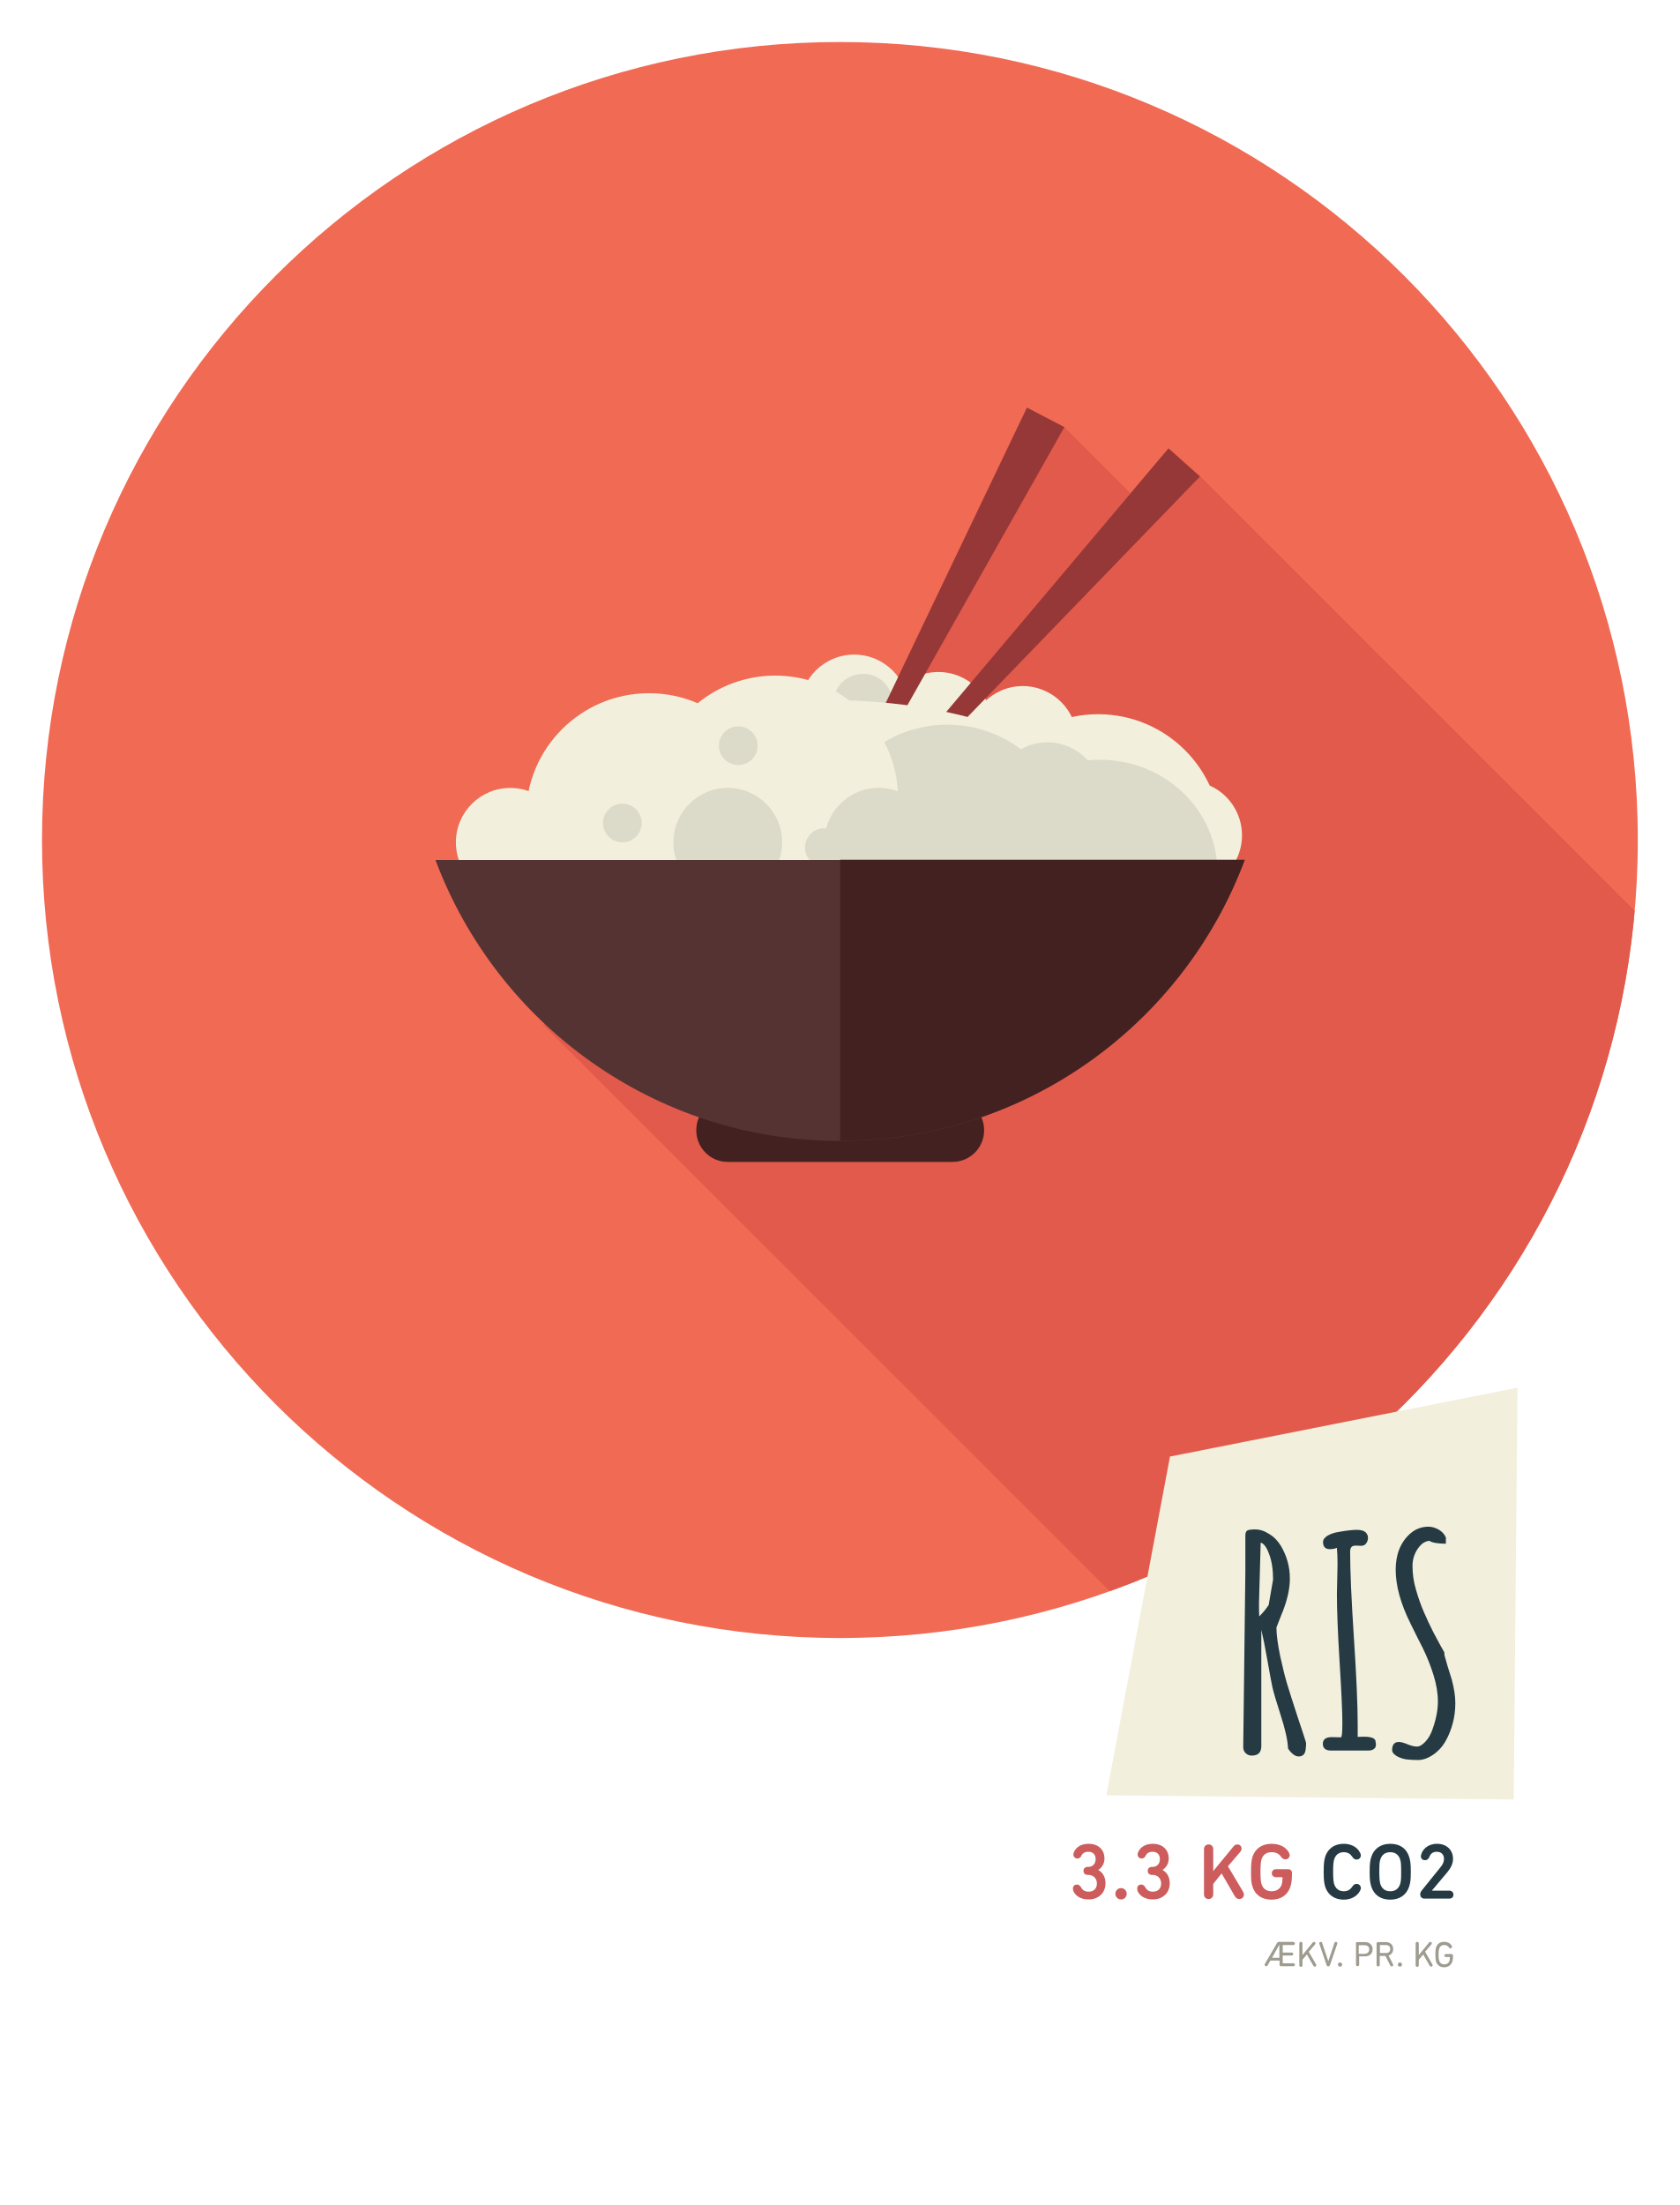
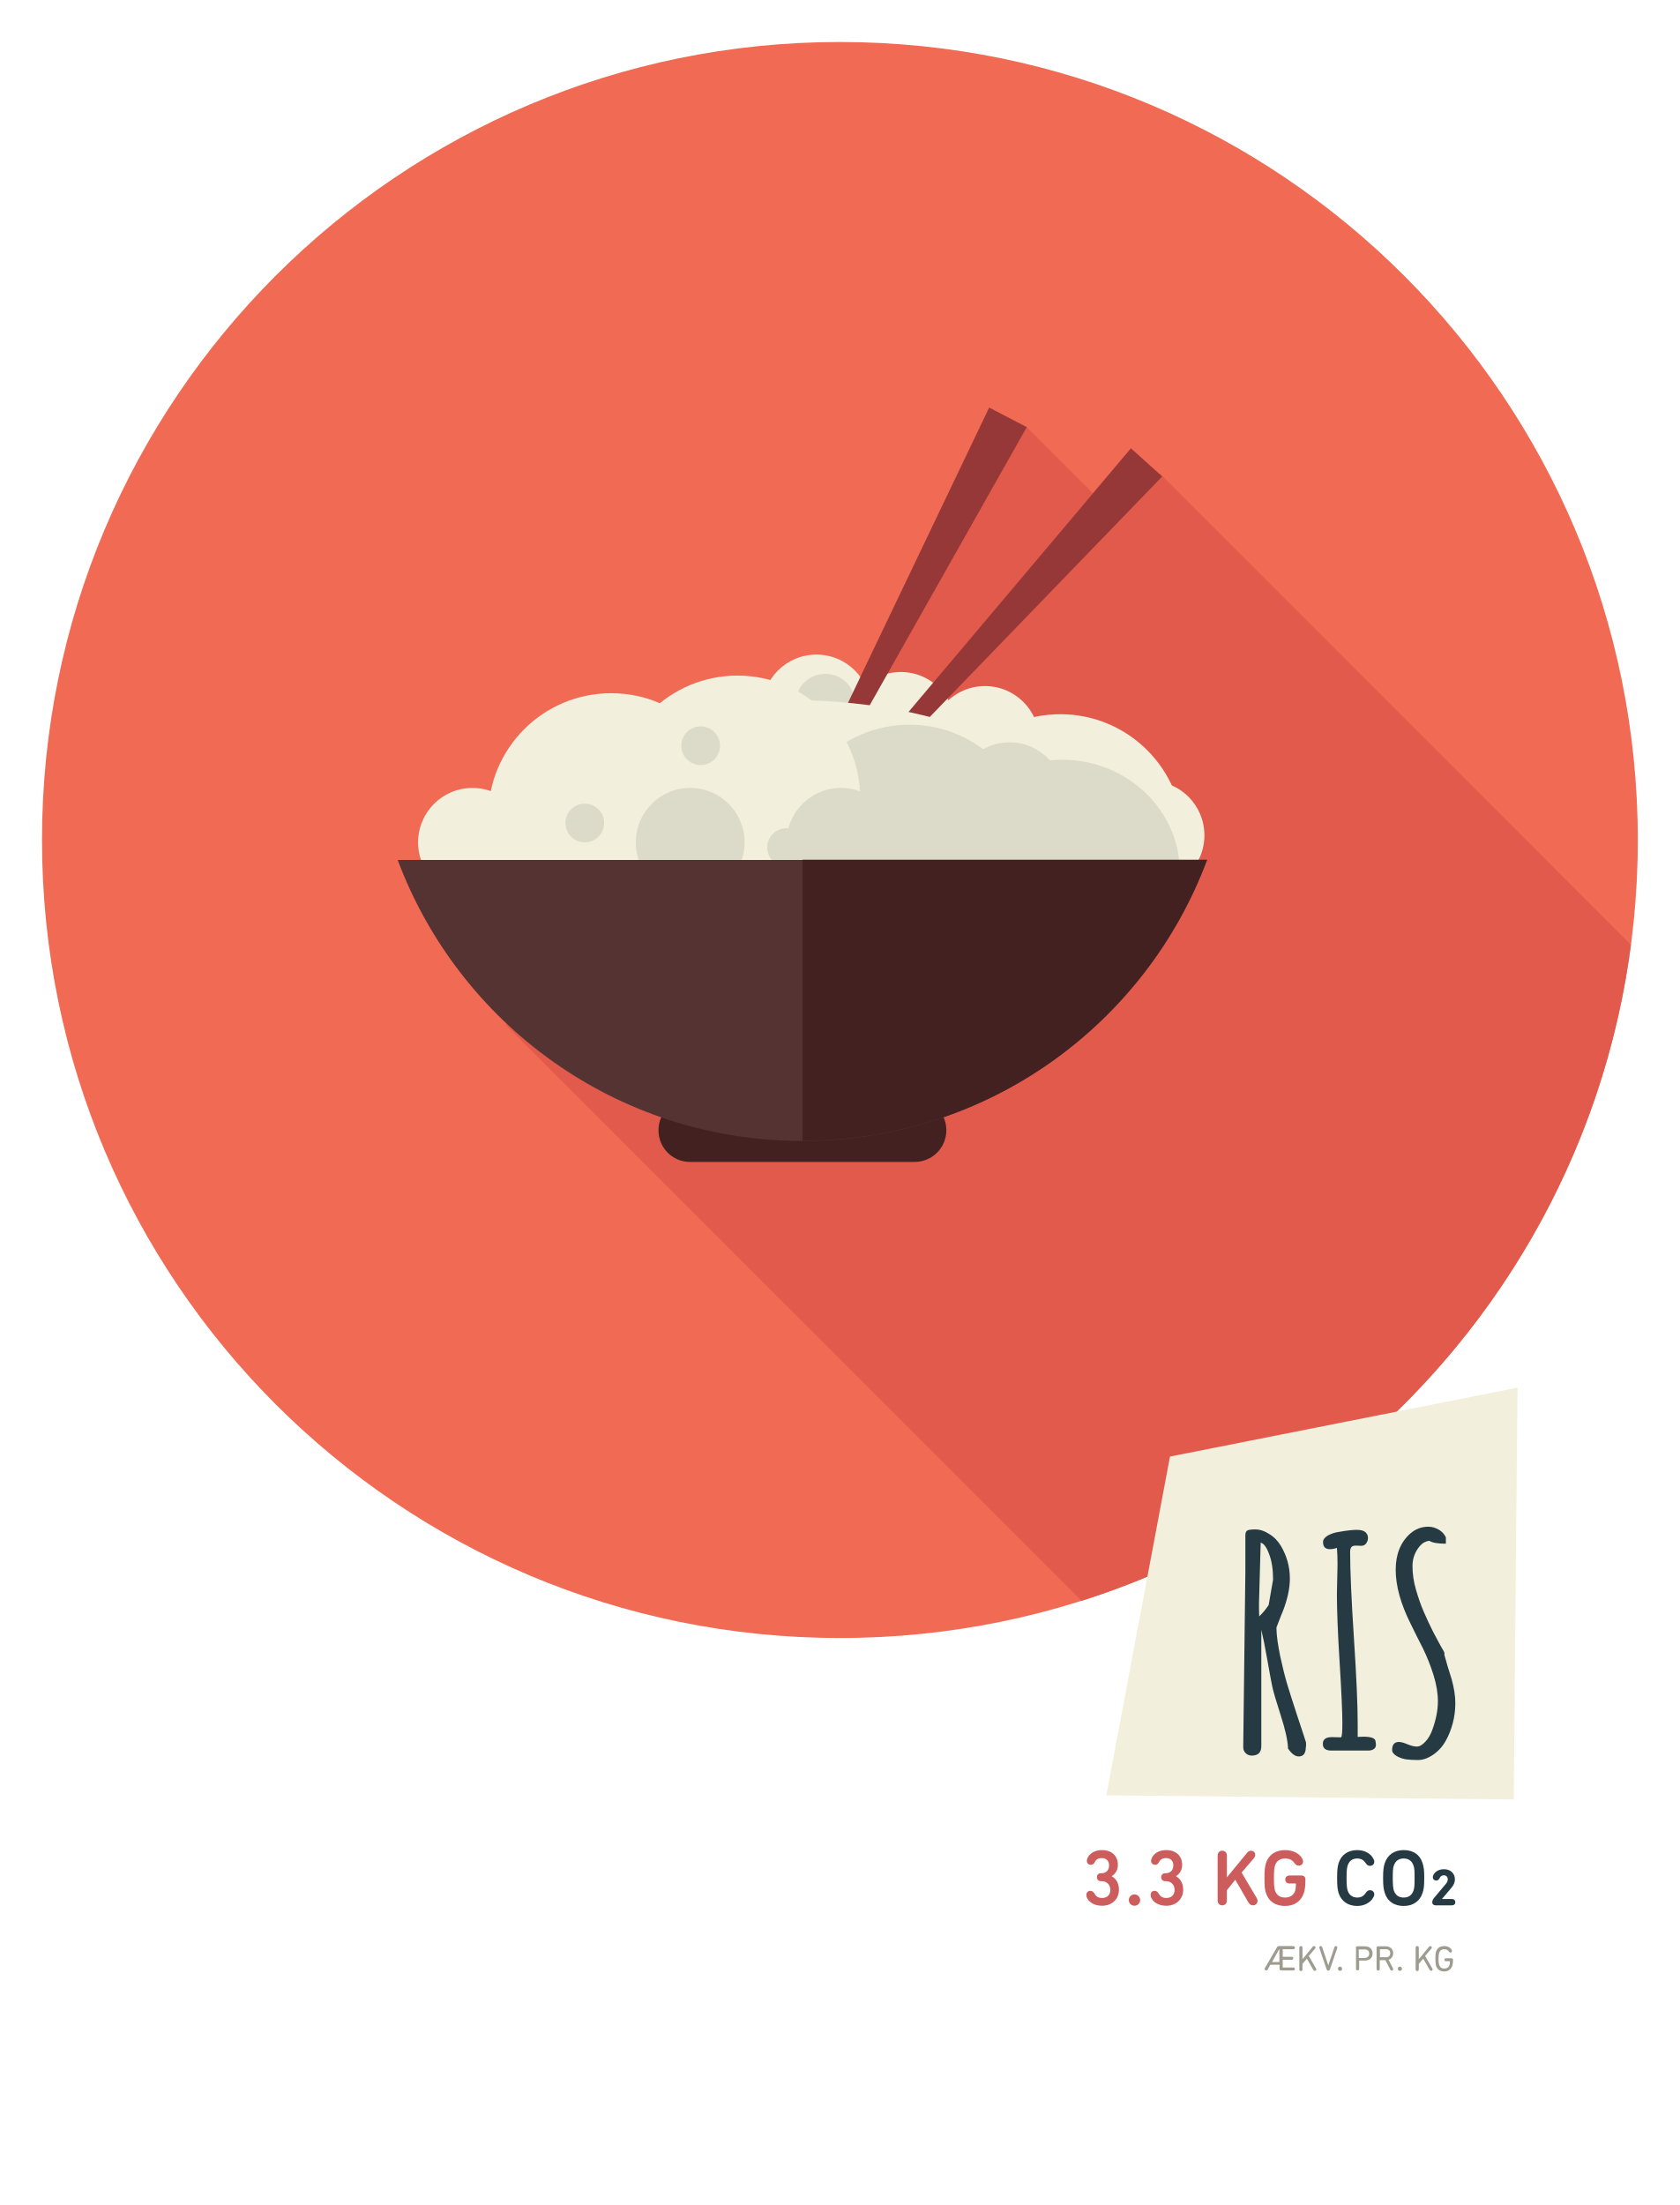
- <svg xmlns="http://www.w3.org/2000/svg" xmlns:xlink="http://www.w3.org/1999/xlink" version="1.1" id="Lag_1" x="0px" y="0px" viewBox="0 0 800 1050" enable-background="new 0 0 800 1050" xml:space="preserve">
+ <svg xmlns="http://www.w3.org/2000/svg" version="1.1" id="Lag_1" x="0px" y="0px" viewBox="0 0 800 1050" enable-background="new 0 0 800 1050" xml:space="preserve">
  <g>
    <g>
-       <path fill="#CD5C5C" d="M511,899.3c0-1.1,0.7-1.9,1.9-1.9c0.8,0,1.5,0.5,2,1.4c0.7,1.3,1.8,2,3.6,2c2.4,0,3.9-1.5,3.9-3.9    c0-2.5-1.8-4.1-4.1-4.1h-0.4c-1.1,0-1.9-0.8-1.9-1.9s0.8-1.9,1.9-1.9h0.4c2.1,0,3.5-1.5,3.5-3.7c0-2.2-1.3-3.5-3.5-3.5    c-1.8,0-2.8,0.8-3.3,1.9c-0.4,0.9-1.1,1.3-1.9,1.3c-1.1,0-1.9-0.8-1.9-1.9c0-0.3,0.1-0.7,0.2-1c0.9-2.3,3.3-4.1,7-4.1    c4.8,0,7.6,2.9,7.6,7c0,2.5-1.2,4.3-2.9,5.4v0.1c1.6,0.8,3.4,2.9,3.4,6.3c0,4.6-3.4,7.7-8,7.7c-3.8,0-6.4-1.7-7.4-4.2    C511,900,511,899.7,511,899.3z" />
-       <path fill="#CD5C5C" d="M533.9,899.1c1.5,0,2.7,1.2,2.7,2.7c0,1.5-1.2,2.7-2.7,2.7c-1.5,0-2.7-1.2-2.7-2.7    C531.2,900.3,532.4,899.1,533.9,899.1z" />
-       <path fill="#CD5C5C" d="M541.6,899.3c0-1.1,0.7-1.9,1.9-1.9c0.8,0,1.5,0.5,2,1.4c0.7,1.3,1.8,2,3.6,2c2.4,0,3.9-1.5,3.9-3.9    c0-2.5-1.8-4.1-4.1-4.1h-0.4c-1.1,0-1.9-0.8-1.9-1.9s0.8-1.9,1.9-1.9h0.4c2.1,0,3.5-1.5,3.5-3.7c0-2.2-1.3-3.5-3.5-3.5    c-1.8,0-2.8,0.8-3.3,1.9c-0.4,0.9-1.1,1.3-1.9,1.3c-1.1,0-1.9-0.8-1.9-1.9c0-0.3,0.1-0.7,0.2-1c0.9-2.3,3.3-4.1,7-4.1    c4.8,0,7.6,2.9,7.6,7c0,2.5-1.2,4.3-2.9,5.4v0.1c1.6,0.8,3.4,2.9,3.4,6.3c0,4.6-3.4,7.7-8,7.7c-3.8,0-6.4-1.7-7.4-4.2    C541.7,900,541.6,899.7,541.6,899.3z" />
-       <path fill="#CD5C5C" d="M573.4,880.6c0-1.4,0.9-2.3,2.2-2.3s2.2,0.9,2.2,2.3V891l9.7-11.8c0.5-0.6,1.1-0.9,1.8-0.9    c1.1,0,2,0.8,2,1.9c0,0.6-0.2,1.1-0.5,1.5l-6,7l7.2,12.1c0.3,0.5,0.4,1,0.4,1.4c0,1.2-0.9,2.1-2.2,2.1c-0.9,0-1.6-0.5-2.1-1.3    l-6.3-10.9l-4,5v4.9c0,1.4-0.9,2.3-2.2,2.3s-2.2-0.9-2.2-2.3V880.6z" />
-       <path fill="#CD5C5C" d="M595.8,891.3c0-3.7,0.2-5.3,0.7-7.1c1.3-4,4.6-6.2,9.1-6.2c4,0,6.9,1.7,8.2,4.1c0.2,0.4,0.4,0.8,0.4,1.3    c0,1.2-0.9,2-2,2c-0.8,0-1.4-0.3-2-1.1c-1.1-1.6-2.5-2.3-4.6-2.3c-2.6,0-4.1,1.3-4.8,3.4c-0.3,1.1-0.5,2.4-0.5,5.9    s0.2,4.8,0.5,5.9c0.7,2.1,2.2,3.4,4.8,3.4c2.4,0,4.2-1.2,4.8-3.2c0.3-0.9,0.4-2.2,0.4-3.3c0-0.2-0.1-0.2-0.2-0.2h-2.9    c-1.2,0-2-0.8-2-1.9c0-1.1,0.8-1.9,2-1.9h5.8c1.1,0,1.8,0.7,1.8,1.8v0.7c0,2.1-0.2,4.2-0.7,5.7c-1.3,4.1-4.6,6.3-9,6.3    c-4.5,0-7.8-2.1-9.1-6.2C595.9,896.5,595.8,895,595.8,891.3z" />
-       <path fill="#253A43" d="M630.4,891.3c0-3.8,0.2-5.3,0.7-7.1c1.3-4,4.5-6.2,8.9-6.2c3.6,0,6.5,1.7,7.7,4.2c0.2,0.4,0.4,0.8,0.4,1.3    c0,1.2-0.9,2-2,2c-0.8,0-1.4-0.3-2-1.2c-1-1.5-2.2-2.3-4.1-2.3c-2.5,0-3.9,1.3-4.6,3.4c-0.3,1.1-0.5,2.2-0.5,5.9s0.2,4.8,0.5,5.9    c0.7,2.1,2.2,3.4,4.6,3.4c1.9,0,3.1-0.8,4.1-2.3c0.6-0.9,1.2-1.2,2-1.2c1.1,0,2,0.8,2,2c0,0.5-0.2,0.9-0.4,1.3    c-1.3,2.5-4.2,4.2-7.7,4.2c-4.4,0-7.6-2.2-8.9-6.2C630.6,896.6,630.4,895.1,630.4,891.3z" />
-       <path fill="#253A43" d="M653.1,884.2c1.3-4,4.6-6.2,9-6.2c4.5,0,7.7,2.1,9,6.2c0.6,1.9,0.8,3.4,0.8,7.1s-0.2,5.3-0.8,7.1    c-1.3,4-4.6,6.2-9,6.2c-4.4,0-7.7-2.1-9-6.2c-0.6-1.9-0.8-3.4-0.8-7.1S652.5,886,653.1,884.2z M666.8,885.4    c-0.7-2.1-2.2-3.4-4.7-3.4c-2.5,0-4,1.3-4.7,3.4c-0.4,1.1-0.5,2.5-0.5,5.9s0.2,4.8,0.5,5.9c0.7,2.1,2.2,3.4,4.7,3.4    c2.5,0,4-1.3,4.7-3.4c0.4-1.1,0.5-2.5,0.5-5.9S667.2,886.5,666.8,885.4z" />
-       <path fill="#253A43" d="M677.6,899.6l8.4-10.4c1.1-1.3,1.7-2.6,1.7-4c0-2.1-1.3-3.4-3.4-3.4c-1.9,0-2.9,0.8-3.6,2.5    c-0.4,1-1.1,1.5-2,1.5c-1.2,0-2-0.7-2-1.9c0-0.2,0-0.4,0.1-0.6c0.6-2.6,3.2-5.3,7.6-5.3c4.7,0,7.6,3.1,7.6,7.1    c0,2.4-1,4.3-2.6,6.3l-7.4,8.8v0.1h8.2c1.2,0,2,0.8,2,1.9c0,1.1-0.7,1.9-2,1.9h-11.8c-1.2,0-2-0.8-2-1.9    C676.3,901.4,676.6,900.8,677.6,899.6z" />
+       <path fill="#CD5C5C" d="M517.4,902.3c0-1.1,0.7-1.9,1.9-1.9c0.8,0,1.5,0.5,2,1.4c0.7,1.3,1.8,2,3.6,2c2.4,0,3.9-1.5,3.9-3.9    c0-2.5-1.8-4.1-4.1-4.1h-0.4c-1.1,0-1.9-0.8-1.9-1.9s0.8-1.9,1.9-1.9h0.4c2.1,0,3.5-1.5,3.5-3.7c0-2.2-1.3-3.5-3.5-3.5    c-1.8,0-2.8,0.8-3.3,1.9c-0.4,0.9-1.1,1.3-1.9,1.3c-1.1,0-1.9-0.8-1.9-1.9c0-0.3,0.1-0.7,0.2-1c0.9-2.3,3.3-4.1,7-4.1    c4.8,0,7.6,2.9,7.6,7c0,2.5-1.2,4.3-2.9,5.4v0.1c1.6,0.8,3.4,2.9,3.4,6.3c0,4.6-3.4,7.7-8,7.7c-3.8,0-6.4-1.7-7.4-4.2    C517.5,903,517.4,902.7,517.4,902.3z" />
+       <path fill="#CD5C5C" d="M540.3,902.1c1.5,0,2.7,1.2,2.7,2.7c0,1.5-1.2,2.7-2.7,2.7c-1.5,0-2.7-1.2-2.7-2.7    C537.6,903.3,538.8,902.1,540.3,902.1z" />
+       <path fill="#CD5C5C" d="M548,902.3c0-1.1,0.7-1.9,1.9-1.9c0.8,0,1.5,0.5,2,1.4c0.7,1.3,1.8,2,3.6,2c2.4,0,3.9-1.5,3.9-3.9    c0-2.5-1.8-4.1-4.1-4.1h-0.4c-1.1,0-1.9-0.8-1.9-1.9s0.8-1.9,1.9-1.9h0.4c2.1,0,3.5-1.5,3.5-3.7c0-2.2-1.3-3.5-3.5-3.5    c-1.8,0-2.8,0.8-3.3,1.9c-0.4,0.9-1.1,1.3-1.9,1.3c-1.1,0-1.9-0.8-1.9-1.9c0-0.3,0.1-0.7,0.2-1c0.9-2.3,3.3-4.1,7-4.1    c4.8,0,7.6,2.9,7.6,7c0,2.5-1.2,4.3-2.9,5.4v0.1c1.6,0.8,3.4,2.9,3.4,6.3c0,4.6-3.4,7.7-8,7.7c-3.8,0-6.4-1.7-7.4-4.2    C548.1,903,548,902.7,548,902.3z" />
+       <path fill="#CD5C5C" d="M579.9,883.6c0-1.4,0.9-2.3,2.2-2.3s2.2,0.9,2.2,2.3V894l9.7-11.8c0.5-0.6,1.1-0.9,1.8-0.9    c1.1,0,2,0.8,2,1.9c0,0.6-0.2,1.1-0.5,1.5l-6,7l7.2,12.1c0.3,0.5,0.4,1,0.4,1.4c0,1.2-0.9,2.1-2.2,2.1c-0.9,0-1.6-0.5-2.1-1.3    l-6.3-10.9l-4,5v4.9c0,1.4-0.9,2.3-2.2,2.3s-2.2-0.9-2.2-2.3V883.6z" />
+       <path fill="#CD5C5C" d="M602.2,894.3c0-3.7,0.2-5.3,0.7-7.1c1.3-4,4.6-6.2,9.1-6.2c4,0,6.9,1.7,8.2,4.1c0.2,0.4,0.4,0.8,0.4,1.3    c0,1.2-0.9,2-2,2c-0.8,0-1.4-0.3-2-1.1c-1.1-1.6-2.5-2.3-4.6-2.3c-2.6,0-4.1,1.3-4.8,3.4c-0.3,1.1-0.5,2.4-0.5,5.9    s0.2,4.8,0.5,5.9c0.7,2.1,2.2,3.4,4.8,3.4c2.4,0,4.2-1.2,4.8-3.2c0.3-0.9,0.4-2.2,0.4-3.3c0-0.2-0.1-0.2-0.2-0.2h-2.9    c-1.2,0-2-0.8-2-1.9c0-1.1,0.8-1.9,2-1.9h5.8c1.1,0,1.8,0.7,1.8,1.8v0.7c0,2.1-0.2,4.2-0.7,5.7c-1.3,4.1-4.6,6.3-9,6.3    c-4.5,0-7.8-2.1-9.1-6.2C602.3,899.5,602.2,898,602.2,894.3z" />
+       <path fill="#253A43" d="M636.8,894.3c0-3.8,0.2-5.3,0.7-7.1c1.3-4,4.5-6.2,8.9-6.2c3.6,0,6.5,1.7,7.7,4.2c0.2,0.4,0.4,0.8,0.4,1.3    c0,1.2-0.9,2-2,2c-0.8,0-1.4-0.3-2-1.2c-1-1.5-2.2-2.3-4.1-2.3c-2.5,0-3.9,1.3-4.6,3.4c-0.3,1.1-0.5,2.2-0.5,5.9s0.2,4.8,0.5,5.9    c0.7,2.1,2.2,3.4,4.6,3.4c1.9,0,3.1-0.8,4.1-2.3c0.6-0.9,1.2-1.2,2-1.2c1.1,0,2,0.8,2,2c0,0.5-0.2,0.9-0.4,1.3    c-1.3,2.5-4.2,4.2-7.7,4.2c-4.4,0-7.6-2.2-8.9-6.2C637,899.6,636.8,898.1,636.8,894.3z" />
+       <path fill="#253A43" d="M659.5,887.2c1.3-4,4.6-6.2,9-6.2c4.5,0,7.7,2.1,9,6.2c0.6,1.9,0.8,3.4,0.8,7.1s-0.2,5.3-0.8,7.1    c-1.3,4-4.6,6.2-9,6.2c-4.4,0-7.7-2.1-9-6.2c-0.6-1.9-0.8-3.4-0.8-7.1S658.9,889,659.5,887.2z M673.2,888.4    c-0.7-2.1-2.2-3.4-4.7-3.4c-2.5,0-4,1.3-4.7,3.4c-0.4,1.1-0.5,2.5-0.5,5.9s0.2,4.8,0.5,5.9c0.7,2.1,2.2,3.4,4.7,3.4    c2.5,0,4-1.3,4.7-3.4c0.4-1.1,0.5-2.5,0.5-5.9S673.6,889.5,673.2,888.4z" />
+       <path fill="#253A43" d="M683.2,903.5l5.3-6.3c0.7-0.8,1-1.5,1-2.3c0-1.1-0.7-1.9-1.9-1.9c-1,0-1.6,0.5-2,1.4    c-0.4,0.7-0.9,1.1-1.6,1.1c-0.9,0-1.6-0.6-1.6-1.5c0-0.1,0-0.3,0-0.4c0.4-1.8,2.3-3.5,5.3-3.5c3.2,0,5.2,2.1,5.2,4.8    c0,1.6-0.7,2.9-1.7,4.1l-4.5,5.3v0h4.8c1,0,1.6,0.6,1.6,1.5c0,0.9-0.6,1.5-1.6,1.5h-7.8c-1,0-1.6-0.6-1.6-1.5    C682.2,904.9,682.4,904.4,683.2,903.5z" />
    </g>
  </g>
  <g>
-     <path fill="#9E9B8F" d="M616,924.8c0.5,0,0.7,0.3,0.7,0.7c0,0.4-0.3,0.7-0.7,0.7h-5c-0.1,0-0.1,0-0.1,0.1v3.4c0,0.1,0,0.1,0.1,0.1   h4.2c0.5,0,0.7,0.3,0.7,0.7c0,0.4-0.3,0.7-0.7,0.7H611c-0.1,0-0.1,0-0.1,0.1v3.5c0,0.1,0,0.1,0.1,0.1h5c0.5,0,0.7,0.3,0.7,0.7   c0,0.4-0.3,0.7-0.7,0.7h-5.9c-0.4,0-0.7-0.3-0.7-0.7v-1.9c0-0.1,0-0.1-0.1-0.1H605l-1.3,2.3c-0.2,0.3-0.4,0.4-0.7,0.4   c-0.4,0-0.7-0.3-0.7-0.7c0-0.1,0-0.3,0.1-0.4l5.7-9.8c0.3-0.5,0.5-0.7,1.1-0.7H616z M605.8,932.3h3.4c0.1,0,0.1,0,0.1-0.1v-6h-0.1   L605.8,932.3z" />
-     <path fill="#9E9B8F" d="M618.8,925.5c0-0.5,0.3-0.8,0.8-0.8c0.4,0,0.7,0.3,0.7,0.8v5.5l4.9-6c0.2-0.2,0.4-0.3,0.6-0.3   c0.4,0,0.7,0.3,0.7,0.7c0,0.2-0.1,0.4-0.2,0.5l-3,3.5l3.4,5.9c0.1,0.2,0.2,0.3,0.2,0.5c0,0.4-0.3,0.7-0.7,0.7   c-0.3,0-0.5-0.2-0.7-0.4l-3.1-5.4l-2.1,2.5v2.6c0,0.5-0.3,0.8-0.7,0.8c-0.5,0-0.8-0.3-0.8-0.8V925.5z" />
-     <path fill="#9E9B8F" d="M632.6,933.9L632.6,933.9l2.9-8.6c0.1-0.4,0.4-0.6,0.7-0.6c0.4,0,0.7,0.3,0.7,0.7c0,0.1,0,0.2-0.1,0.4   l-3.3,9.7c-0.2,0.6-0.5,0.9-0.9,0.9c-0.5,0-0.7-0.3-0.9-0.9l-3.3-9.7c-0.1-0.2-0.1-0.3-0.1-0.4c0-0.4,0.3-0.7,0.7-0.7   c0.4,0,0.6,0.2,0.7,0.6L632.6,933.9z" />
-     <path fill="#9E9B8F" d="M638.2,934.5c0.5,0,1,0.4,1,1s-0.4,1-1,1c-0.5,0-1-0.4-1-1S637.6,934.5,638.2,934.5z" />
-     <path fill="#9E9B8F" d="M645.7,925.5c0-0.4,0.3-0.7,0.7-0.7h3.6c2.3,0,3.7,1.4,3.7,3.4c0,2.1-1.4,3.4-3.7,3.4h-2.6   c-0.1,0-0.1,0-0.1,0.1v3.8c0,0.5-0.3,0.8-0.7,0.8c-0.5,0-0.8-0.3-0.8-0.8V925.5z M652.1,928.3c0-1.3-0.8-2-2.3-2h-2.6   c-0.1,0-0.1,0-0.1,0.1v3.9c0,0.1,0,0.1,0.1,0.1h2.6C651.3,930.3,652.1,929.5,652.1,928.3z" />
-     <path fill="#9E9B8F" d="M655.6,935.6v-10.1c0-0.4,0.3-0.7,0.7-0.7h3.6c2.2,0,3.6,1.3,3.6,3.3c0,1.5-0.8,2.7-2.2,3.1l2.1,4.1   c0.1,0.1,0.1,0.3,0.1,0.4c0,0.4-0.3,0.7-0.7,0.7c-0.3,0-0.5-0.2-0.7-0.5l-2.3-4.5h-2.6c-0.1,0-0.1,0-0.1,0.1v4.1   c0,0.5-0.3,0.8-0.7,0.8C656,936.4,655.6,936.1,655.6,935.6z M662.1,928.1c0-1.2-0.8-1.9-2.1-1.9h-2.7c-0.1,0-0.1,0-0.1,0.1v3.6   c0,0.1,0,0.1,0.1,0.1h2.7C661.3,930.1,662.1,929.3,662.1,928.1z" />
-     <path fill="#9E9B8F" d="M666.7,934.5c0.5,0,1,0.4,1,1s-0.4,1-1,1c-0.5,0-1-0.4-1-1S666.2,934.5,666.7,934.5z" />
-     <path fill="#9E9B8F" d="M674.2,925.5c0-0.5,0.3-0.8,0.8-0.8c0.4,0,0.7,0.3,0.7,0.8v5.5l4.9-6c0.2-0.2,0.4-0.3,0.6-0.3   c0.4,0,0.7,0.3,0.7,0.7c0,0.2-0.1,0.4-0.2,0.5l-3,3.5l3.4,5.9c0.1,0.2,0.2,0.3,0.2,0.5c0,0.4-0.3,0.7-0.7,0.7   c-0.3,0-0.5-0.2-0.7-0.4l-3.1-5.4l-2.1,2.5v2.6c0,0.5-0.3,0.8-0.7,0.8c-0.5,0-0.8-0.3-0.8-0.8V925.5z" />
-     <path fill="#9E9B8F" d="M683.6,930.6c0-1.6,0.1-2.4,0.3-3.2c0.6-1.8,1.9-2.7,3.9-2.7c1.7,0,3,0.7,3.6,1.9c0.1,0.1,0.1,0.3,0.1,0.5   c0,0.4-0.3,0.7-0.7,0.7c-0.3,0-0.5-0.1-0.7-0.4c-0.5-0.8-1.3-1.2-2.3-1.2c-1.3,0-2.1,0.7-2.4,1.8c-0.2,0.6-0.3,1.2-0.3,2.8   c0,1.5,0.1,2.2,0.3,2.8c0.3,1.1,1.1,1.8,2.4,1.8c1.3,0,2.2-0.6,2.5-1.7c0.2-0.5,0.2-1.2,0.2-1.7c0-0.1,0-0.1-0.1-0.1h-1.8   c-0.5,0-0.7-0.3-0.7-0.7c0-0.4,0.3-0.7,0.7-0.7h2.7c0.4,0,0.7,0.3,0.7,0.7v0.3c0,0.8-0.1,1.8-0.3,2.5c-0.6,1.8-2,2.8-3.9,2.8   c-2,0-3.3-1-3.9-2.7C683.7,933,683.6,932.2,683.6,930.6z" />
-   </g>
-   <path fill="#F16A54" d="M400,780C190.1,780,20,609.9,20,400C20,190.1,190.1,20,400,20c209.9,0,380,170.1,380,380  C780,609.9,609.9,780,400,780z" />
-   <g>
-     <defs>
-       <path id="SVGID_1_" d="M400,780C190.1,780,20,609.9,20,400C20,190.1,190.1,20,400,20c209.9,0,380,170.1,380,380    C780,609.9,609.9,780,400,780z" />
-     </defs>
-     <clipPath id="SVGID_2_">
-       <use xlink:href="#SVGID_1_" overflow="visible" />
-     </clipPath>
-     <path clip-path="url(#SVGID_2_)" fill="#E25A4B" d="M570,225.7l-13.5-12.2l-18.1,21.4l-31.8-31.8l-0.1,0.1l-17.5-9.1l-61.4,128.3   c-4.7-6.5-12.3-10.7-20.9-10.7c-9.3,0-17.4,4.9-21.9,12.2c-5-1.4-10.3-2.2-15.7-2.2c-14,0-26.9,4.9-37,13.2   c-7.1-3.1-15-4.8-23.2-4.8c-28.3,0-51.9,20.1-57.3,46.7c-2.7-1-5.6-1.6-8.7-1.6c-14.3,0-25.9,11.6-25.9,25.9c0,2.9,0.6,5.7,1.5,8.4   h-11.1c11.2,29.9,29.1,56.4,51.9,77.9l-0.6,0.6L533,762.2c138.3-43.9,242.2-164.8,261.6-312.4L570.2,225.4L570,225.7z" />
+     <path fill="#9E9B8F" d="M616,926.8c0.5,0,0.7,0.3,0.7,0.7c0,0.4-0.3,0.7-0.7,0.7h-5c-0.1,0-0.1,0-0.1,0.1v3.4c0,0.1,0,0.1,0.1,0.1   h4.2c0.5,0,0.7,0.3,0.7,0.7c0,0.4-0.3,0.7-0.7,0.7H611c-0.1,0-0.1,0-0.1,0.1v3.5c0,0.1,0,0.1,0.1,0.1h5c0.5,0,0.7,0.3,0.7,0.7   c0,0.4-0.3,0.7-0.7,0.7h-5.9c-0.4,0-0.7-0.3-0.7-0.7v-1.9c0-0.1,0-0.1-0.1-0.1H605l-1.3,2.3c-0.2,0.3-0.4,0.4-0.7,0.4   c-0.4,0-0.7-0.3-0.7-0.7c0-0.1,0-0.3,0.1-0.4l5.7-9.8c0.3-0.5,0.5-0.7,1.1-0.7H616z M605.8,934.3h3.4c0.1,0,0.1,0,0.1-0.1v-6h-0.1   L605.8,934.3z" />
+     <path fill="#9E9B8F" d="M618.8,927.5c0-0.5,0.3-0.8,0.8-0.8c0.4,0,0.7,0.3,0.7,0.8v5.5l4.9-6c0.2-0.2,0.4-0.3,0.6-0.3   c0.4,0,0.7,0.3,0.7,0.7c0,0.2-0.1,0.4-0.2,0.5l-3,3.5l3.4,5.9c0.1,0.2,0.2,0.3,0.2,0.5c0,0.4-0.3,0.7-0.7,0.7   c-0.3,0-0.5-0.2-0.7-0.4l-3.1-5.4l-2.1,2.5v2.6c0,0.5-0.3,0.8-0.7,0.8c-0.5,0-0.8-0.3-0.8-0.8V927.5z" />
+     <path fill="#9E9B8F" d="M632.6,935.9L632.6,935.9l2.9-8.6c0.1-0.4,0.4-0.6,0.7-0.6c0.4,0,0.7,0.3,0.7,0.7c0,0.1,0,0.2-0.1,0.4   l-3.3,9.7c-0.2,0.6-0.5,0.9-0.9,0.9c-0.5,0-0.7-0.3-0.9-0.9l-3.3-9.7c-0.1-0.2-0.1-0.3-0.1-0.4c0-0.4,0.3-0.7,0.7-0.7   c0.4,0,0.6,0.2,0.7,0.6L632.6,935.9z" />
+     <path fill="#9E9B8F" d="M638.2,936.5c0.5,0,1,0.4,1,1s-0.4,1-1,1c-0.5,0-1-0.4-1-1S637.6,936.5,638.2,936.5z" />
+     <path fill="#9E9B8F" d="M645.7,927.5c0-0.4,0.3-0.7,0.7-0.7h3.6c2.3,0,3.7,1.4,3.7,3.4c0,2.1-1.4,3.4-3.7,3.4h-2.6   c-0.1,0-0.1,0-0.1,0.1v3.8c0,0.5-0.3,0.8-0.7,0.8c-0.5,0-0.8-0.3-0.8-0.8V927.5z M652.1,930.3c0-1.3-0.8-2-2.3-2h-2.6   c-0.1,0-0.1,0-0.1,0.1v3.9c0,0.1,0,0.1,0.1,0.1h2.6C651.3,932.3,652.1,931.5,652.1,930.3z" />
+     <path fill="#9E9B8F" d="M655.6,937.6v-10.1c0-0.4,0.3-0.7,0.7-0.7h3.6c2.2,0,3.6,1.3,3.6,3.3c0,1.5-0.8,2.7-2.2,3.1l2.1,4.1   c0.1,0.1,0.1,0.3,0.1,0.4c0,0.4-0.3,0.7-0.7,0.7c-0.3,0-0.5-0.2-0.7-0.5l-2.3-4.5h-2.6c-0.1,0-0.1,0-0.1,0.1v4.1   c0,0.5-0.3,0.8-0.7,0.8C656,938.4,655.6,938.1,655.6,937.6z M662.1,930.1c0-1.2-0.8-1.9-2.1-1.9h-2.7c-0.1,0-0.1,0-0.1,0.1v3.6   c0,0.1,0,0.1,0.1,0.1h2.7C661.3,932.1,662.1,931.3,662.1,930.1z" />
+     <path fill="#9E9B8F" d="M666.7,936.5c0.5,0,1,0.4,1,1s-0.4,1-1,1c-0.5,0-1-0.4-1-1S666.2,936.5,666.7,936.5z" />
+     <path fill="#9E9B8F" d="M674.2,927.5c0-0.5,0.3-0.8,0.8-0.8c0.4,0,0.7,0.3,0.7,0.8v5.5l4.9-6c0.2-0.2,0.4-0.3,0.6-0.3   c0.4,0,0.7,0.3,0.7,0.7c0,0.2-0.1,0.4-0.2,0.5l-3,3.5l3.4,5.9c0.1,0.2,0.2,0.3,0.2,0.5c0,0.4-0.3,0.7-0.7,0.7   c-0.3,0-0.5-0.2-0.7-0.4l-3.1-5.4l-2.1,2.5v2.6c0,0.5-0.3,0.8-0.7,0.8c-0.5,0-0.8-0.3-0.8-0.8V927.5z" />
+     <path fill="#9E9B8F" d="M683.6,932.6c0-1.6,0.1-2.4,0.3-3.2c0.6-1.8,1.9-2.7,3.9-2.7c1.7,0,3,0.7,3.6,1.9c0.1,0.1,0.1,0.3,0.1,0.5   c0,0.4-0.3,0.7-0.7,0.7c-0.3,0-0.5-0.1-0.7-0.4c-0.5-0.8-1.3-1.2-2.3-1.2c-1.3,0-2.1,0.7-2.4,1.8c-0.2,0.6-0.3,1.2-0.3,2.8   c0,1.5,0.1,2.2,0.3,2.8c0.3,1.1,1.1,1.8,2.4,1.8c1.3,0,2.2-0.6,2.5-1.7c0.2-0.5,0.2-1.2,0.2-1.7c0-0.1,0-0.1-0.1-0.1h-1.8   c-0.5,0-0.7-0.3-0.7-0.7c0-0.4,0.3-0.7,0.7-0.7h2.7c0.4,0,0.7,0.3,0.7,0.7v0.3c0,0.8-0.1,1.8-0.3,2.5c-0.6,1.8-2,2.8-3.9,2.8   c-2,0-3.3-1-3.9-2.7C683.7,935,683.6,934.2,683.6,932.6z" />
  </g>
  <g>
-     <path fill="#F2EFDC" d="M432.7,337.6c0,14.3-11.6,25.9-25.9,25.9c-14.3,0-25.9-11.6-25.9-25.9c0-14.3,11.6-25.9,25.9-25.9   C421.1,311.7,432.7,323.3,432.7,337.6z" />
-     <path fill="#F2EFDC" d="M472.8,345.9c0,14.3-11.6,25.9-25.9,25.9c-14.3,0-25.9-11.6-25.9-25.9c0-14.3,11.6-25.9,25.9-25.9   C461.2,320,472.8,331.6,472.8,345.9z" />
-     <path fill="#DCDAC8" d="M425.2,335.1c0,7.8-6.4,14.2-14.2,14.2c-7.9,0-14.2-6.4-14.2-14.2c0-7.9,6.4-14.2,14.2-14.2   C418.8,320.8,425.2,327.2,425.2,335.1z" />
-     <polygon fill="#963838" points="506.9,203.4 361.1,461.7 489.1,194.1  " />
-     <polygon fill="#963838" points="571.5,226.9 365.3,440.2 556.5,213.5  " />
-     <path fill="#F2EFDC" d="M538.9,406.1c0,40.1-64.4,72.7-143.8,72.7c-79.4,0-143.8-32.6-143.8-72.7c0-40.2,64.4-72.7,143.8-72.7   C474.5,333.4,538.9,365.9,538.9,406.1z" />
-     <path fill="#F2EFDC" d="M268.9,401.1c0,14.3-11.6,25.9-25.9,25.9c-14.3,0-25.9-11.6-25.9-25.9c0-14.3,11.6-25.9,25.9-25.9   C257.3,375.2,268.9,386.8,268.9,401.1z" />
-     <path fill="#F2EFDC" d="M591.5,397.8c0,14.3-11.6,25.9-25.9,25.9c-14.3,0-25.9-11.6-25.9-25.9c0-14.3,11.6-25.9,25.9-25.9   C579.9,371.8,591.5,383.4,591.5,397.8z" />
-     <path fill="#F2EFDC" d="M513,352.6c0,14.3-11.6,25.9-25.9,25.9c-14.3,0-25.9-11.6-25.9-25.9c0-14.3,11.6-25.9,25.9-25.9   C501.3,326.7,513,338.3,513,352.6z" />
-     <path fill="#F2EFDC" d="M367.5,388.6c0,32.3-26.2,58.5-58.5,58.5c-32.3,0-58.5-26.2-58.5-58.5c0-32.3,26.2-58.5,58.5-58.5   C341.3,330,367.5,356.3,367.5,388.6z" />
-     <path fill="#F2EFDC" d="M581.5,398.6c0,32.3-26.2,58.5-58.5,58.5c-32.3,0-58.5-26.2-58.5-58.5c0-32.3,26.2-58.5,58.5-58.5   C555.3,340.1,581.5,366.3,581.5,398.6z" />
-     <path fill="#DCDAC8" d="M579.8,415.3c0,29.5-25.1,53.5-56,53.5c-30.9,0-56-24-56-53.5c0-29.6,25.1-53.5,56-53.5   C554.8,361.8,579.8,385.8,579.8,415.3z" />
-     <path fill="#DCDAC8" d="M509.6,403.6c0,32.3-26.2,58.5-58.5,58.5c-32.3,0-58.5-26.2-58.5-58.5s26.2-58.5,58.5-58.5   C483.4,345.1,509.6,371.3,509.6,403.6z" />
-     <path fill="#F2EFDC" d="M427.7,380.2c0,32.3-26.2,58.5-58.5,58.5c-32.3,0-58.5-26.2-58.5-58.5c0-32.3,26.2-58.5,58.5-58.5   C401.5,321.7,427.7,347.9,427.7,380.2z" />
-     <path fill="#DCDAC8" d="M524.7,379.4c0,14.3-11.6,25.9-25.9,25.9c-14.3,0-25.9-11.6-25.9-25.9c0-14.3,11.6-25.9,25.9-25.9   C513.1,353.5,524.7,365.1,524.7,379.4z" />
-     <path fill="#DCDAC8" d="M444.4,401.1c0,14.3-11.6,25.9-25.9,25.9c-14.3,0-25.9-11.6-25.9-25.9c0-14.3,11.6-25.9,25.9-25.9   C432.8,375.2,444.4,386.8,444.4,401.1z" />
-     <path fill="#DCDAC8" d="M372.5,401.1c0,14.3-11.6,25.9-25.9,25.9c-14.3,0-25.9-11.6-25.9-25.9c0-14.3,11.6-25.9,25.9-25.9   C360.9,375.2,372.5,386.8,372.5,401.1z" />
-     <path fill="#DCDAC8" d="M305.6,391.9c0,5.1-4.1,9.2-9.2,9.2c-5.1,0-9.2-4.1-9.2-9.2c0-5.1,4.1-9.2,9.2-9.2   C301.5,382.7,305.6,386.8,305.6,391.9z" />
-     <path fill="#DCDAC8" d="M360.8,355.1c0,5.1-4.1,9.2-9.2,9.2c-5.1,0-9.2-4.1-9.2-9.2c0-5.1,4.1-9.2,9.2-9.2   C356.7,345.9,360.8,350,360.8,355.1z" />
-     <path fill="#DCDAC8" d="M401.8,403.6c0,5.1-4.1,9.2-9.2,9.2c-5.1,0-9.2-4.1-9.2-9.2c0-5.1,4.1-9.2,9.2-9.2   C397.7,394.4,401.8,398.5,401.8,403.6z" />
-     <path fill="#442121" d="M468.7,538.2c0,8.3-6.7,15.1-15.1,15.1h-107c-8.3,0-15-6.7-15-15.1l0,0c0-8.3,6.7-15,15-15h107   C461.9,523.2,468.7,529.9,468.7,538.2L468.7,538.2z" />
-     <path fill="#563333" d="M207.4,409.5c29.2,78.1,104.4,133.8,192.7,133.8c88.3,0,163.5-55.6,192.7-133.8H207.4z" />
-     <path fill="#442121" d="M400.1,543.2c88.3,0,163.5-55.6,192.7-133.8H400.1V543.2z" />
+     <path fill="#F16A54" d="M400,780C190.1,780,20,609.9,20,400C20,190.1,190.1,20,400,20c209.9,0,380,170.1,380,380   C780,609.9,609.9,780,400,780z" />
+     <path fill="#E25A4B" d="M552.1,225.7l-13.5-12.2l-18.1,21.4l-31.8-31.8l-0.1,0.1l-17.5-9.1l-61.4,128.3   c-4.7-6.5-12.3-10.7-20.9-10.7c-9.3,0-17.4,4.9-21.9,12.2c-5-1.4-10.3-2.2-15.7-2.2c-14,0-26.9,4.9-37,13.2   c-7.1-3.1-15-4.8-23.2-4.8c-28.3,0-51.9,20.1-57.3,46.7c-2.7-1-5.6-1.6-8.7-1.6c-14.3,0-25.9,11.6-25.9,25.9c0,2.9,0.6,5.7,1.5,8.4   h-11.1c11.2,29.9,29.1,56.4,51.9,77.9l-0.6,0.6l274.3,274.3c138.3-43.9,242.2-164.8,261.6-312.4L552.3,225.4L552.1,225.7z" />
+     <g>
+       <path fill="#F2EFDC" d="M414.7,337.6c0,14.3-11.6,25.9-25.9,25.9c-14.3,0-25.9-11.6-25.9-25.9c0-14.3,11.6-25.9,25.9-25.9    C403.2,311.7,414.7,323.3,414.7,337.6z" />
+       <path fill="#F2EFDC" d="M454.9,345.9c0,14.3-11.6,25.9-25.9,25.9c-14.3,0-25.9-11.6-25.9-25.9c0-14.3,11.6-25.9,25.9-25.9    C443.3,320,454.9,331.6,454.9,345.9z" />
+       <path fill="#DCDAC8" d="M407.2,335.1c0,7.8-6.4,14.2-14.2,14.2c-7.9,0-14.2-6.4-14.2-14.2c0-7.9,6.4-14.2,14.2-14.2    C400.9,320.8,407.2,327.2,407.2,335.1z" />
+       <polygon fill="#963838" points="489,203.4 343.1,461.7 471.1,194.1   " />
+       <polygon fill="#963838" points="553.5,226.9 347.3,440.2 538.6,213.5   " />
+       <path fill="#F2EFDC" d="M520.9,406.1c0,40.1-64.4,72.7-143.8,72.7c-79.4,0-143.8-32.6-143.8-72.7c0-40.2,64.4-72.7,143.8-72.7    C456.5,333.4,520.9,365.9,520.9,406.1z" />
+       <path fill="#F2EFDC" d="M250.9,401.1c0,14.3-11.6,25.9-25.9,25.9c-14.3,0-25.9-11.6-25.9-25.9c0-14.3,11.6-25.9,25.9-25.9    C239.3,375.2,250.9,386.8,250.9,401.1z" />
+       <path fill="#F2EFDC" d="M573.6,397.8c0,14.3-11.6,25.9-25.9,25.9c-14.3,0-25.9-11.6-25.9-25.9c0-14.3,11.6-25.9,25.9-25.9    C562,371.8,573.6,383.4,573.6,397.8z" />
+       <path fill="#F2EFDC" d="M495,352.6c0,14.3-11.6,25.9-25.9,25.9c-14.3,0-25.9-11.6-25.9-25.9c0-14.3,11.6-25.9,25.9-25.9    C483.4,326.7,495,338.3,495,352.6z" />
+       <path fill="#F2EFDC" d="M349.5,388.6c0,32.3-26.2,58.5-58.5,58.5c-32.3,0-58.5-26.2-58.5-58.5c0-32.3,26.2-58.5,58.5-58.5    C323.3,330,349.5,356.3,349.5,388.6z" />
+       <path fill="#F2EFDC" d="M563.5,398.6c0,32.3-26.2,58.5-58.5,58.5c-32.3,0-58.5-26.2-58.5-58.5c0-32.3,26.2-58.5,58.5-58.5    C537.3,340.1,563.5,366.3,563.5,398.6z" />
+       <path fill="#DCDAC8" d="M561.9,415.3c0,29.5-25.1,53.5-56,53.5c-30.9,0-56-24-56-53.5c0-29.6,25.1-53.5,56-53.5    C536.8,361.8,561.9,385.8,561.9,415.3z" />
+       <path fill="#DCDAC8" d="M491.6,403.6c0,32.3-26.2,58.5-58.5,58.5c-32.3,0-58.5-26.2-58.5-58.5s26.2-58.5,58.5-58.5    C465.5,345.1,491.6,371.3,491.6,403.6z" />
+       <path fill="#F2EFDC" d="M409.7,380.2c0,32.3-26.2,58.5-58.5,58.5c-32.3,0-58.5-26.2-58.5-58.5c0-32.3,26.2-58.5,58.5-58.5    C383.5,321.7,409.7,347.9,409.7,380.2z" />
+       <path fill="#DCDAC8" d="M506.7,379.4c0,14.3-11.6,25.9-25.9,25.9c-14.3,0-25.9-11.6-25.9-25.9c0-14.3,11.6-25.9,25.9-25.9    C495.1,353.5,506.7,365.1,506.7,379.4z" />
+       <path fill="#DCDAC8" d="M426.4,401.1c0,14.3-11.6,25.9-25.9,25.9c-14.3,0-25.9-11.6-25.9-25.9c0-14.3,11.6-25.9,25.9-25.9    C414.8,375.2,426.4,386.8,426.4,401.1z" />
+       <path fill="#DCDAC8" d="M354.6,401.1c0,14.3-11.6,25.9-25.9,25.9c-14.3,0-25.9-11.6-25.9-25.9c0-14.3,11.6-25.9,25.9-25.9    C343,375.2,354.6,386.8,354.6,401.1z" />
+       <path fill="#DCDAC8" d="M287.7,391.9c0,5.1-4.1,9.2-9.2,9.2c-5.1,0-9.2-4.1-9.2-9.2c0-5.1,4.1-9.2,9.2-9.2    C283.6,382.7,287.7,386.8,287.7,391.9z" />
+       <path fill="#DCDAC8" d="M342.9,355.1c0,5.1-4.1,9.2-9.2,9.2c-5.1,0-9.2-4.1-9.2-9.2c0-5.1,4.1-9.2,9.2-9.2    C338.7,345.9,342.9,350,342.9,355.1z" />
+       <path fill="#DCDAC8" d="M383.8,403.6c0,5.1-4.1,9.2-9.2,9.2c-5.1,0-9.2-4.1-9.2-9.2c0-5.1,4.1-9.2,9.2-9.2    C379.7,394.4,383.8,398.5,383.8,403.6z" />
+       <path fill="#442121" d="M450.7,538.2c0,8.3-6.7,15.1-15.1,15.1h-107c-8.3,0-15-6.7-15-15.1l0,0c0-8.3,6.7-15,15-15h107    C444,523.2,450.7,529.9,450.7,538.2L450.7,538.2z" />
+       <path fill="#563333" d="M189.4,409.5c29.2,78.1,104.4,133.8,192.7,133.8c88.3,0,163.5-55.6,192.7-133.8H189.4z" />
+       <path fill="#442121" d="M382.2,543.2c88.3,0,163.5-55.6,192.7-133.8H382.2V543.2z" />
+     </g>
  </g>
  <polygon fill="#F2EFDC" points="720.9,856.9 526.9,854.9 557.2,693.6 722.7,660.8 " />
  <g>
    <path fill="#253A43" d="M621.9,831.8c0,3.1-1.1,4.6-3.4,4.6c-1.7,0-3.4-1.3-5.1-3.8v-0.5c-0.2-3.7-1.4-8.9-3.5-15.4   c-2.1-6.5-3.4-11-3.9-13.2c-0.5-2.3-1.3-6.6-2.4-12.9c-1.1-6.3-2.1-11.2-2.9-14.5v55.4c0,3-1.5,4.5-4.6,4.5c-1.1,0-2-0.4-2.8-1.1   c-0.8-0.8-1.2-1.7-1.2-2.8v-1.1l1-82.4v-17.3c0-1.1,0.2-1.9,0.7-2.3c0.5-0.5,1.8-0.7,4-0.7c2.2,0,4.4,0.7,6.7,2.2   c2.3,1.4,4.1,3.3,5.5,5.6c2.8,4.7,4.3,9.9,4.3,15.6c0,4.6-1.1,9.8-3.4,15.7c-0.3,0.6-0.8,2-1.6,4s-1.3,3.3-1.4,3.6   c0,3.7,0.7,8.2,1.8,13.7c1.2,5.5,2.3,9.9,3.3,13.2c1,3.4,2.7,8.6,5,15.7c2.4,7.1,3.7,11.2,4,12.2V831.8z M600.4,734.6l-0.8,28.7   c0,2.9,0,5,0.1,6.4c1.6-1.5,3.1-3.3,4.5-5.4l2.1-12.1c0-4.8-0.6-8.9-1.9-12.2C603.2,736.7,601.8,734.9,600.4,734.6z" />
    <path fill="#253A43" d="M646.5,827.1l2.9-0.1c3.8,0,5.7,0.8,5.7,2.3c0.4,1.6,0.2,2.7-0.5,3.3c-0.7,0.7-1.7,1-3,1H634   c-2.7,0-4-1.1-4-3.2c0-2.1,1.4-3.2,4.3-3.2l4.3,0.1c0.5,0,0.7-2.3,0.7-7c0-4.7-0.4-14.2-1.3-28.6c-0.9-14.4-1.3-25.3-1.3-32.5   l0.3-14.3c0-3-0.1-5.6-0.3-7.8c-1.2,0.4-2.3,0.6-3.3,0.6c-2.2,0-3.3-1.1-3.3-3.4c0-1.1,0.7-2.1,2.1-3c1.4-0.8,3.2-1.5,5.3-1.8   c3.9-0.7,6.8-1,8.7-1c1.9,0,3.3,0.4,4.1,1.1c0.8,0.8,1.2,1.6,1.2,2.7c0,1-0.3,1.9-0.9,2.7c-0.6,0.8-1.4,1.1-2.4,1.1l-2.5-0.1   c-0.9,0-1.6,0.2-2,0.6s-0.7,1.2-0.7,2.3c0,9.1,0.6,22.8,1.8,41.1c1.2,18.2,1.8,31.9,1.8,41.1V827.1z" />
    <path fill="#253A43" d="M663,833.3c0-2.5,1.1-3.8,3.2-3.8c1.1,0,2.4,0.4,4.1,1.1s3.2,1.1,4.5,1.1c1.3,0,2.6-0.8,4.1-2.4   c1.5-1.6,2.6-3.6,3.4-6c1.7-4.8,2.5-9.2,2.5-13.1c0-3.9-0.7-8.1-2.1-12.6c-1.4-4.5-3.1-8.7-5-12.6c-2-3.9-4-7.9-5.9-11.8   c-4.7-9.4-7.1-18-7.1-25.7c0-7.3,2.3-13.1,6.9-17.2c2.5-2.2,5.4-3.3,8.7-3.3c1.7,0,3.3,0.5,4.9,1.4c1.6,0.9,2.7,2.2,3.4,3.7v3   c-3.9,0-6.6-0.5-7.9-1.4c-1.7,0.2-3.2,1-4.5,2.5c-2.3,2.7-3.5,5.9-3.5,9.5c0,3.6,0.5,7.3,1.6,11.1c1.1,3.8,2.3,7.4,3.8,10.8   c1.5,3.4,2.9,6.5,4.4,9.4s2.8,5.2,3.8,7.1c1.1,1.8,1.6,2.8,1.6,2.9v1.1c0.3,1.2,0.9,3.1,1.6,5.6c0.8,2.6,1.4,4.6,1.9,6.1   c1.1,4.1,1.7,7.8,1.7,11.2c0,3.3-0.4,6.5-1.2,9.5c-0.8,3-1.9,5.9-3.4,8.5c-1.5,2.7-3.5,4.9-6,6.6s-4.9,2.5-7.1,2.5s-4-0.1-5.6-0.3   c-1.5-0.2-3-0.7-4.5-1.5C663.8,835.4,663,834.5,663,833.3z" />
  </g>
</svg>
